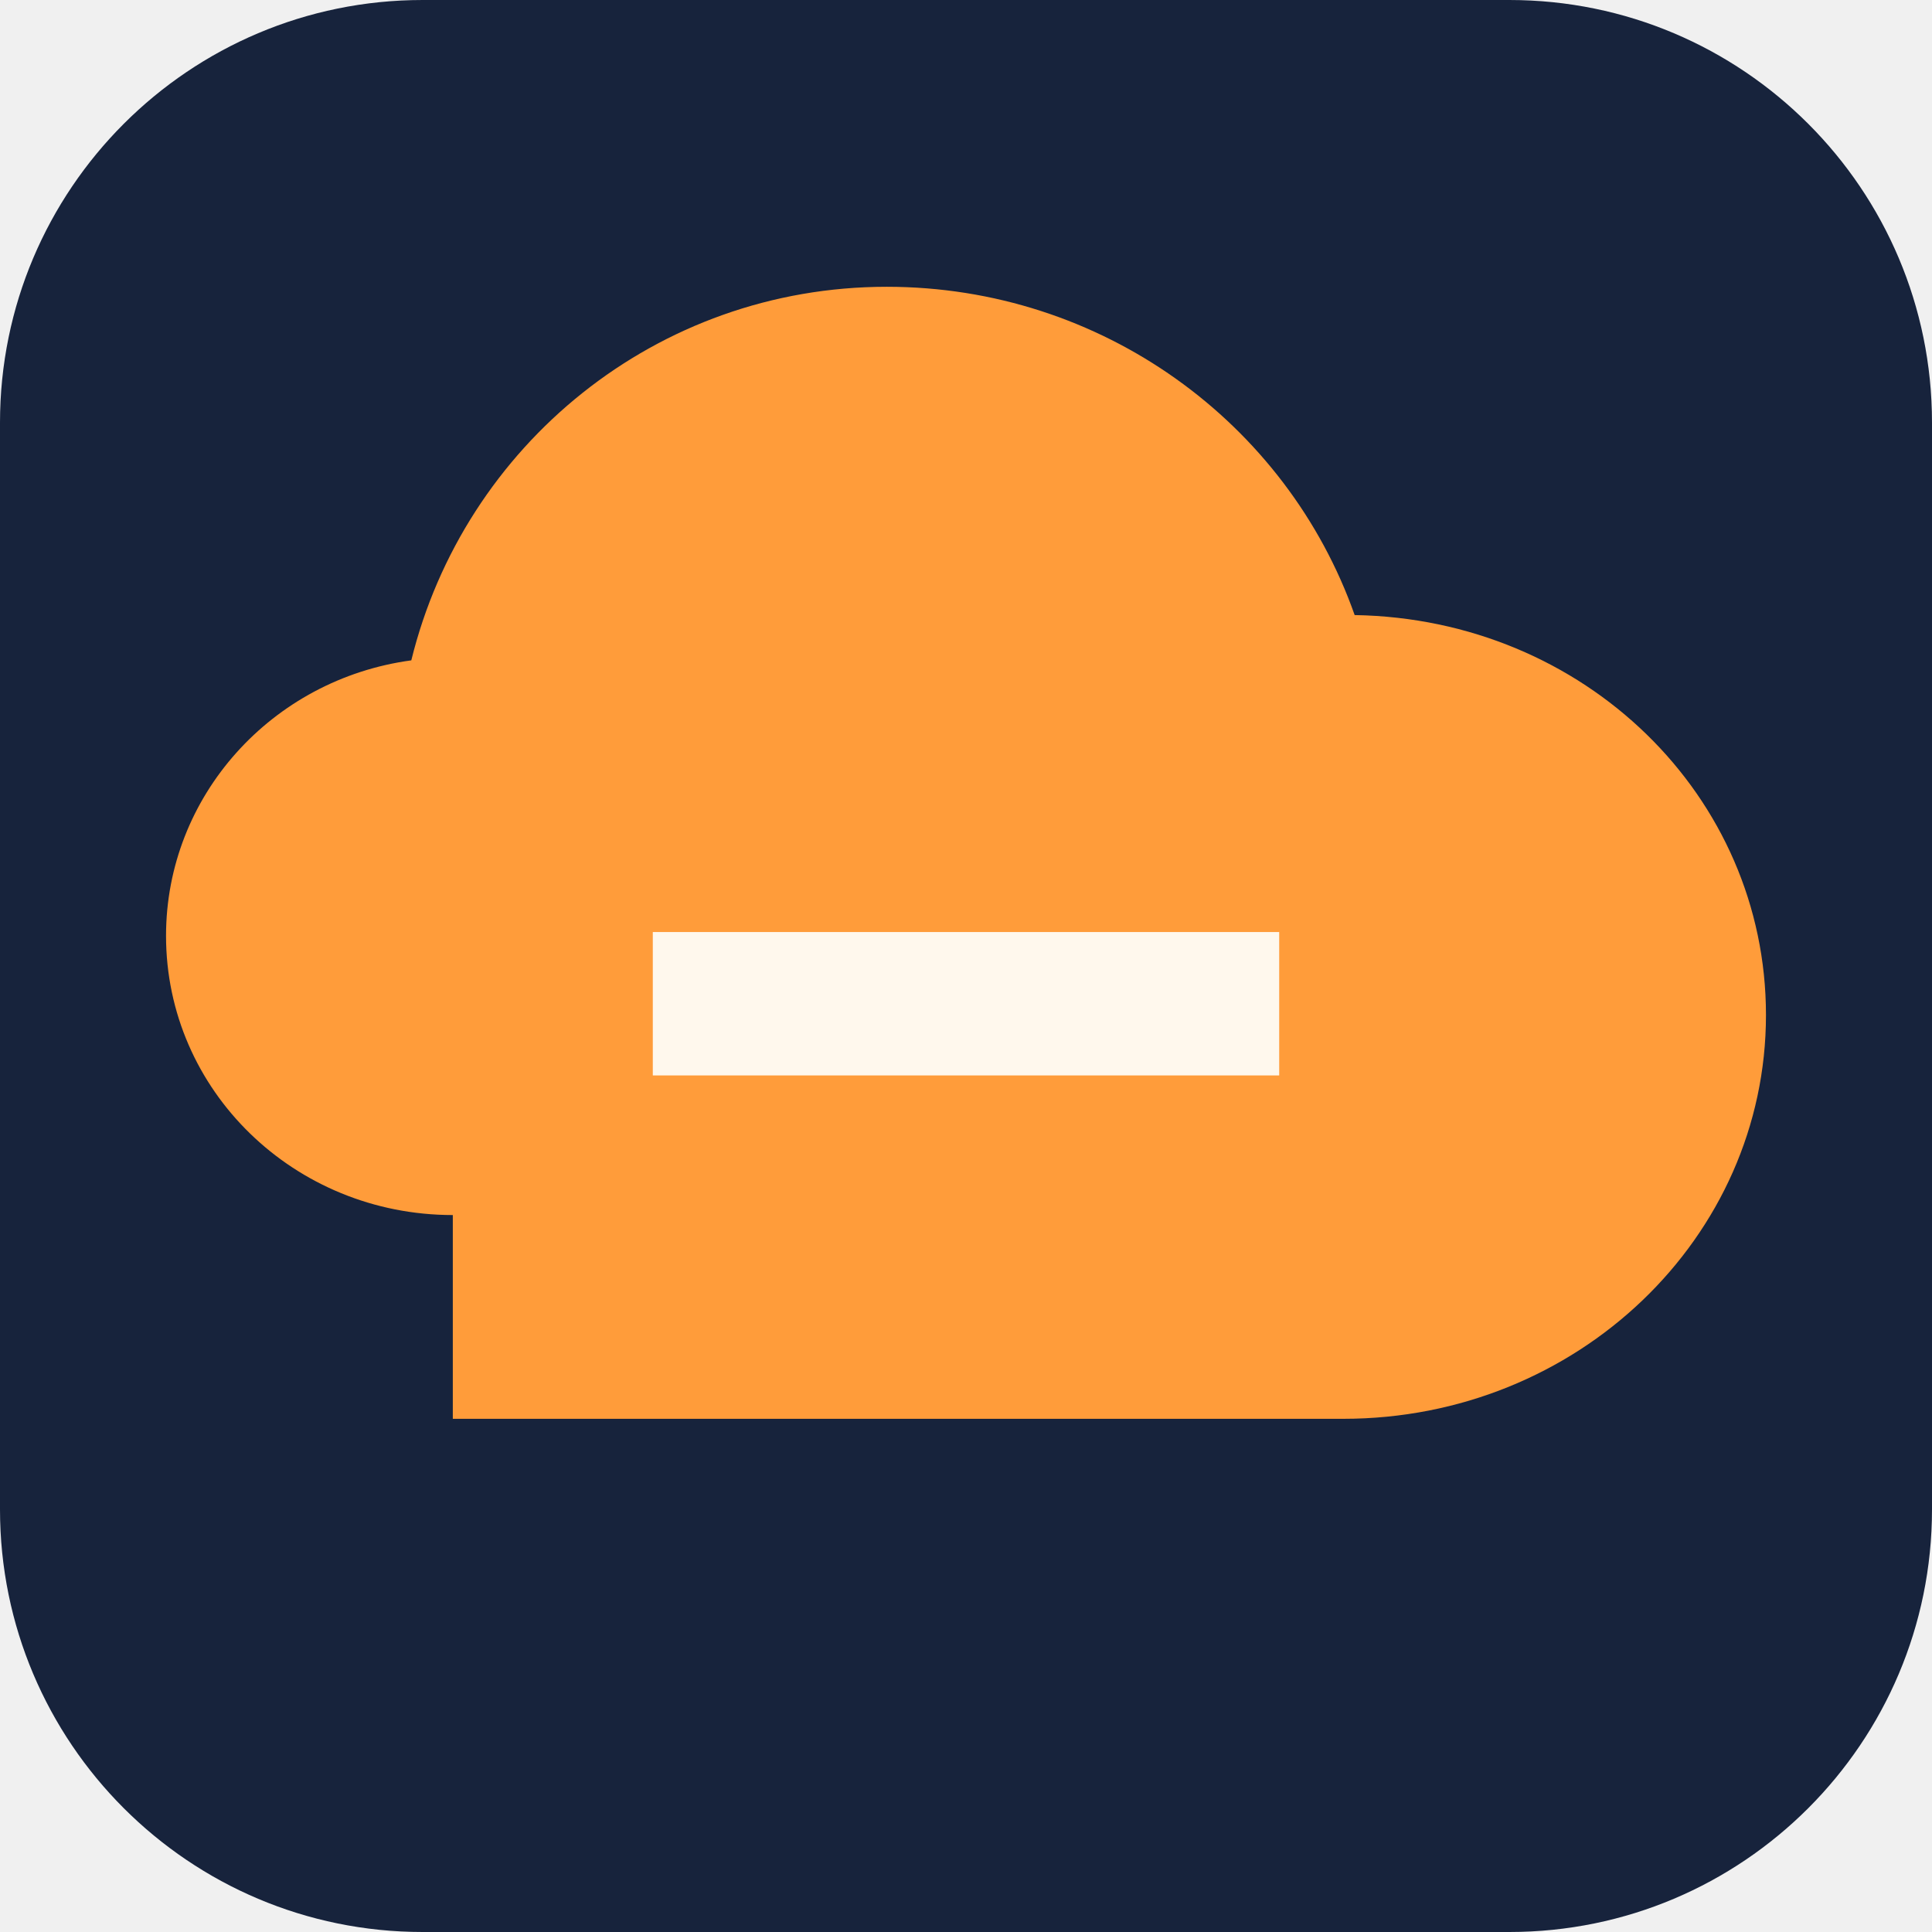
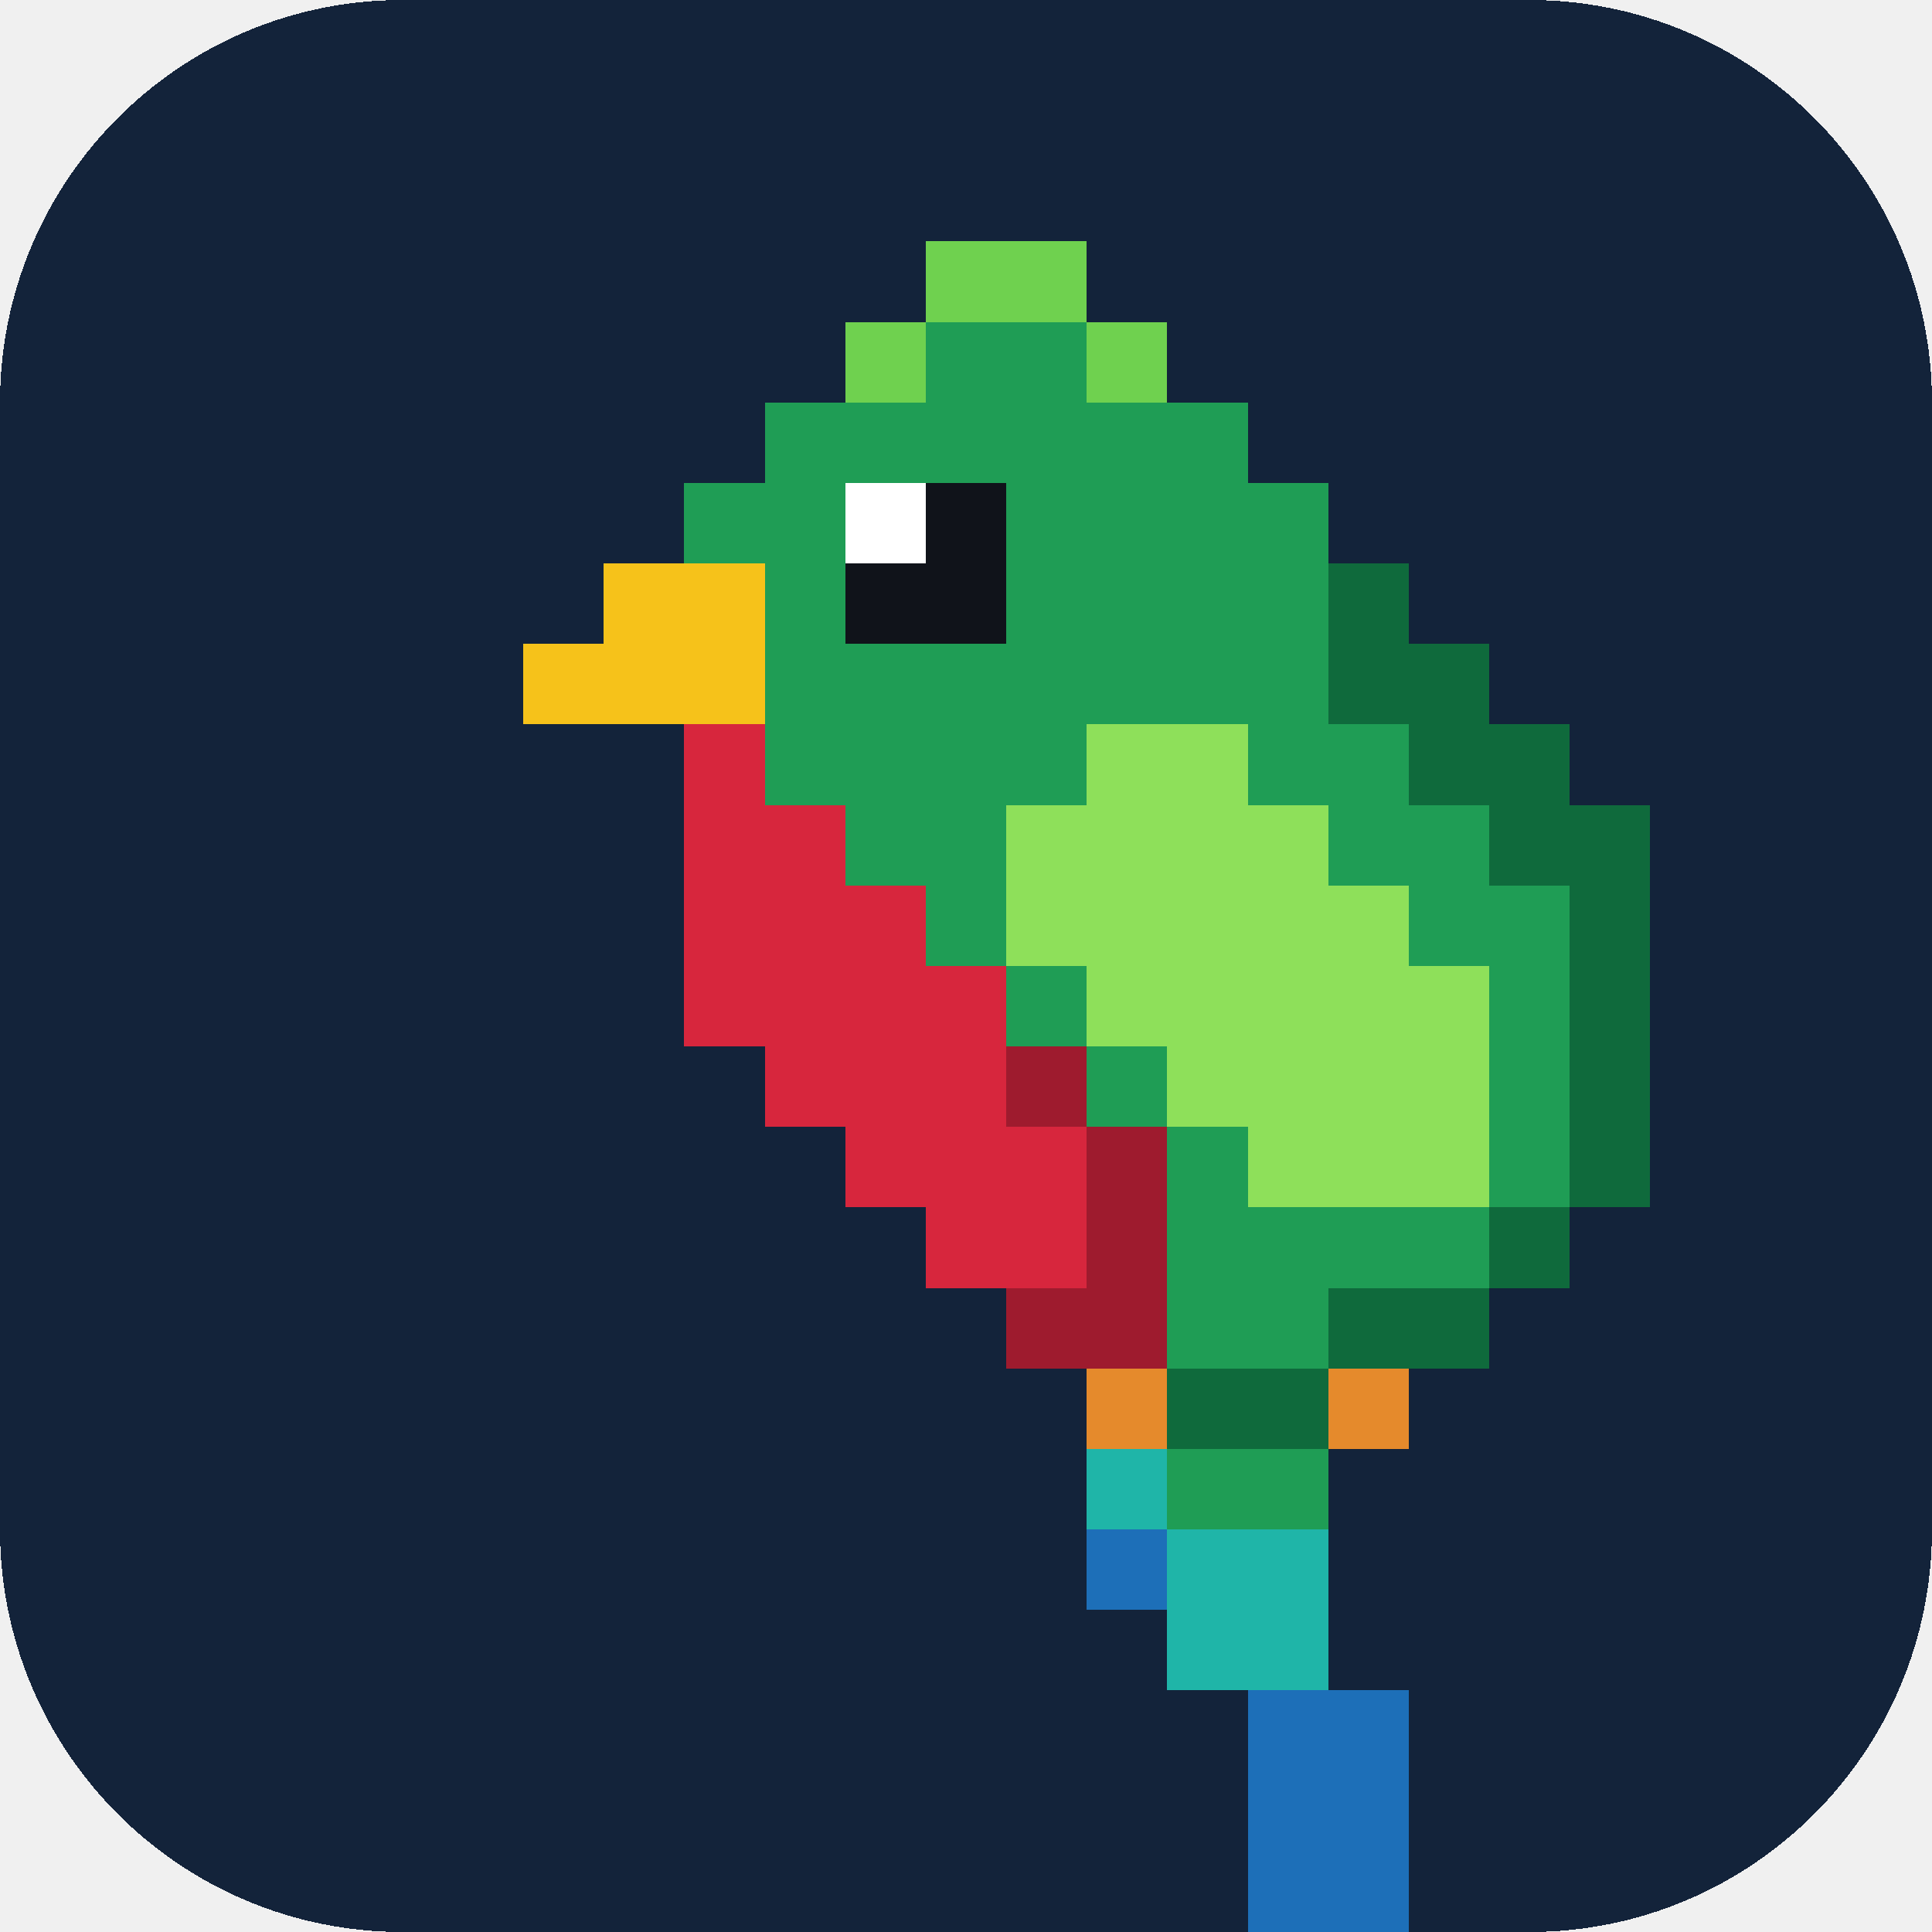
- <svg xmlns="http://www.w3.org/2000/svg" viewBox="0 0 512 512">
-   <rect width="512" height="512" rx="112" fill="#17233c" />
-   <path fill="#ff9c3a" d="M120 322c-42 0-76-33-76-74 0-37 28-68 65-73 14-57 65-99 126-99 57 0 106 36 124 87 61 1 109 48 109 106 0 59-50 107-112 107H120v-54Z" />
-   <path fill="#fff8ed" d="M173 247h166v38H173z" />
+ <svg xmlns="http://www.w3.org/2000/svg" viewBox="-2 -2 24 24" shape-rendering="crispEdges">
+   <rect x="-2" y="-2" width="24" height="24" rx="5" fill="#13233a" />
+   <g transform="translate(1.5 1)">
+     <rect x="10" y="13" width="1" height="1" fill="#0f6a3c" />
+     <rect x="10" y="14" width="1" height="1" fill="#1f9d55" />
+     <rect x="10" y="15" width="1" height="1" fill="#1fb5a8" />
+     <rect x="10" y="16" width="1" height="1" fill="#1d6fb8" />
+     <rect x="11" y="13" width="1" height="1" fill="#0f6a3c" />
+     <rect x="11" y="14" width="1" height="1" fill="#0f6a3c" />
+     <rect x="11" y="15" width="1" height="1" fill="#1f9d55" />
+     <rect x="11" y="16" width="1" height="1" fill="#1fb5a8" />
+     <rect x="11" y="17" width="1" height="1" fill="#1fb5a8" />
+     <rect x="12" y="18" width="1" height="1" fill="#1d6fb8" />
+     <rect x="12" y="19" width="1" height="1" fill="#1d6fb8" />
+     <rect x="12" y="20" width="1" height="1" fill="#1d6fb8" />
+     <rect x="12" y="13" width="1" height="1" fill="#0f6a3c" />
+     <rect x="12" y="14" width="1" height="1" fill="#0f6a3c" />
+     <rect x="12" y="15" width="1" height="1" fill="#1f9d55" />
+     <rect x="12" y="16" width="1" height="1" fill="#1fb5a8" />
+     <rect x="12" y="17" width="1" height="1" fill="#1fb5a8" />
+     <rect x="13" y="18" width="1" height="1" fill="#1d6fb8" />
+     <rect x="13" y="19" width="1" height="1" fill="#1d6fb8" />
+     <rect x="13" y="20" width="1" height="1" fill="#1d6fb8" />
+     <rect x="8" y="0" width="2" height="1" fill="#6fd14f" />
+     <rect x="7" y="1" width="1" height="1" fill="#6fd14f" />
+     <rect x="8" y="1" width="2" height="1" fill="#1f9d55" />
+     <rect x="10" y="1" width="1" height="1" fill="#6fd14f" />
+     <rect x="6" y="2" width="6" height="1" fill="#1f9d55" />
+     <rect x="5" y="3" width="2" height="1" fill="#1f9d55" />
+     <rect x="7" y="3" width="1" height="1" fill="#ffffff" />
+     <rect x="8" y="3" width="1" height="1" fill="#10131a" />
+     <rect x="9" y="3" width="4" height="1" fill="#1f9d55" />
+     <rect x="4" y="4" width="2" height="1" fill="#f6c21a" />
+     <rect x="6" y="4" width="1" height="1" fill="#1f9d55" />
+     <rect x="7" y="4" width="2" height="1" fill="#10131a" />
+     <rect x="9" y="4" width="4" height="1" fill="#1f9d55" />
+     <rect x="13" y="4" width="1" height="1" fill="#0f6a3c" />
+     <rect x="3" y="5" width="3" height="1" fill="#f6c21a" />
+     <rect x="6" y="5" width="7" height="1" fill="#1f9d55" />
+     <rect x="13" y="5" width="2" height="1" fill="#0f6a3c" />
+     <rect x="5" y="6" width="1" height="1" fill="#d7263d" />
+     <rect x="6" y="6" width="4" height="1" fill="#1f9d55" />
+     <rect x="10" y="6" width="2" height="1" fill="#8ee05a" />
+     <rect x="12" y="6" width="2" height="1" fill="#1f9d55" />
+     <rect x="14" y="6" width="2" height="1" fill="#0f6a3c" />
+     <rect x="5" y="7" width="2" height="1" fill="#d7263d" />
+     <rect x="7" y="7" width="2" height="1" fill="#1f9d55" />
+     <rect x="9" y="7" width="4" height="1" fill="#8ee05a" />
+     <rect x="13" y="7" width="2" height="1" fill="#1f9d55" />
+     <rect x="15" y="7" width="2" height="1" fill="#0f6a3c" />
+     <rect x="5" y="8" width="3" height="1" fill="#d7263d" />
+     <rect x="8" y="8" width="1" height="1" fill="#1f9d55" />
+     <rect x="9" y="8" width="5" height="1" fill="#8ee05a" />
+     <rect x="14" y="8" width="2" height="1" fill="#1f9d55" />
+     <rect x="16" y="8" width="1" height="1" fill="#0f6a3c" />
+     <rect x="5" y="9" width="4" height="1" fill="#d7263d" />
+     <rect x="9" y="9" width="1" height="1" fill="#1f9d55" />
+     <rect x="10" y="9" width="5" height="1" fill="#8ee05a" />
+     <rect x="15" y="9" width="1" height="1" fill="#1f9d55" />
+     <rect x="16" y="9" width="1" height="1" fill="#0f6a3c" />
+     <rect x="6" y="10" width="3" height="1" fill="#d7263d" />
+     <rect x="9" y="10" width="1" height="1" fill="#9e1b2e" />
+     <rect x="10" y="10" width="1" height="1" fill="#1f9d55" />
+     <rect x="11" y="10" width="4" height="1" fill="#8ee05a" />
+     <rect x="15" y="10" width="1" height="1" fill="#1f9d55" />
+     <rect x="16" y="10" width="1" height="1" fill="#0f6a3c" />
+     <rect x="7" y="11" width="3" height="1" fill="#d7263d" />
+     <rect x="10" y="11" width="1" height="1" fill="#9e1b2e" />
+     <rect x="11" y="11" width="1" height="1" fill="#1f9d55" />
+     <rect x="12" y="11" width="3" height="1" fill="#8ee05a" />
+     <rect x="15" y="11" width="1" height="1" fill="#1f9d55" />
+     <rect x="16" y="11" width="1" height="1" fill="#0f6a3c" />
+     <rect x="8" y="12" width="2" height="1" fill="#d7263d" />
+     <rect x="10" y="12" width="1" height="1" fill="#9e1b2e" />
+     <rect x="11" y="12" width="4" height="1" fill="#1f9d55" />
+     <rect x="15" y="12" width="1" height="1" fill="#0f6a3c" />
+     <rect x="9" y="13" width="2" height="1" fill="#9e1b2e" />
+     <rect x="11" y="13" width="2" height="1" fill="#1f9d55" />
+     <rect x="13" y="13" width="2" height="1" fill="#0f6a3c" />
+     <rect x="10" y="14" width="1" height="1" fill="#e58a2c" />
+     <rect x="13" y="14" width="1" height="1" fill="#e58a2c" />
+   </g>
</svg>
